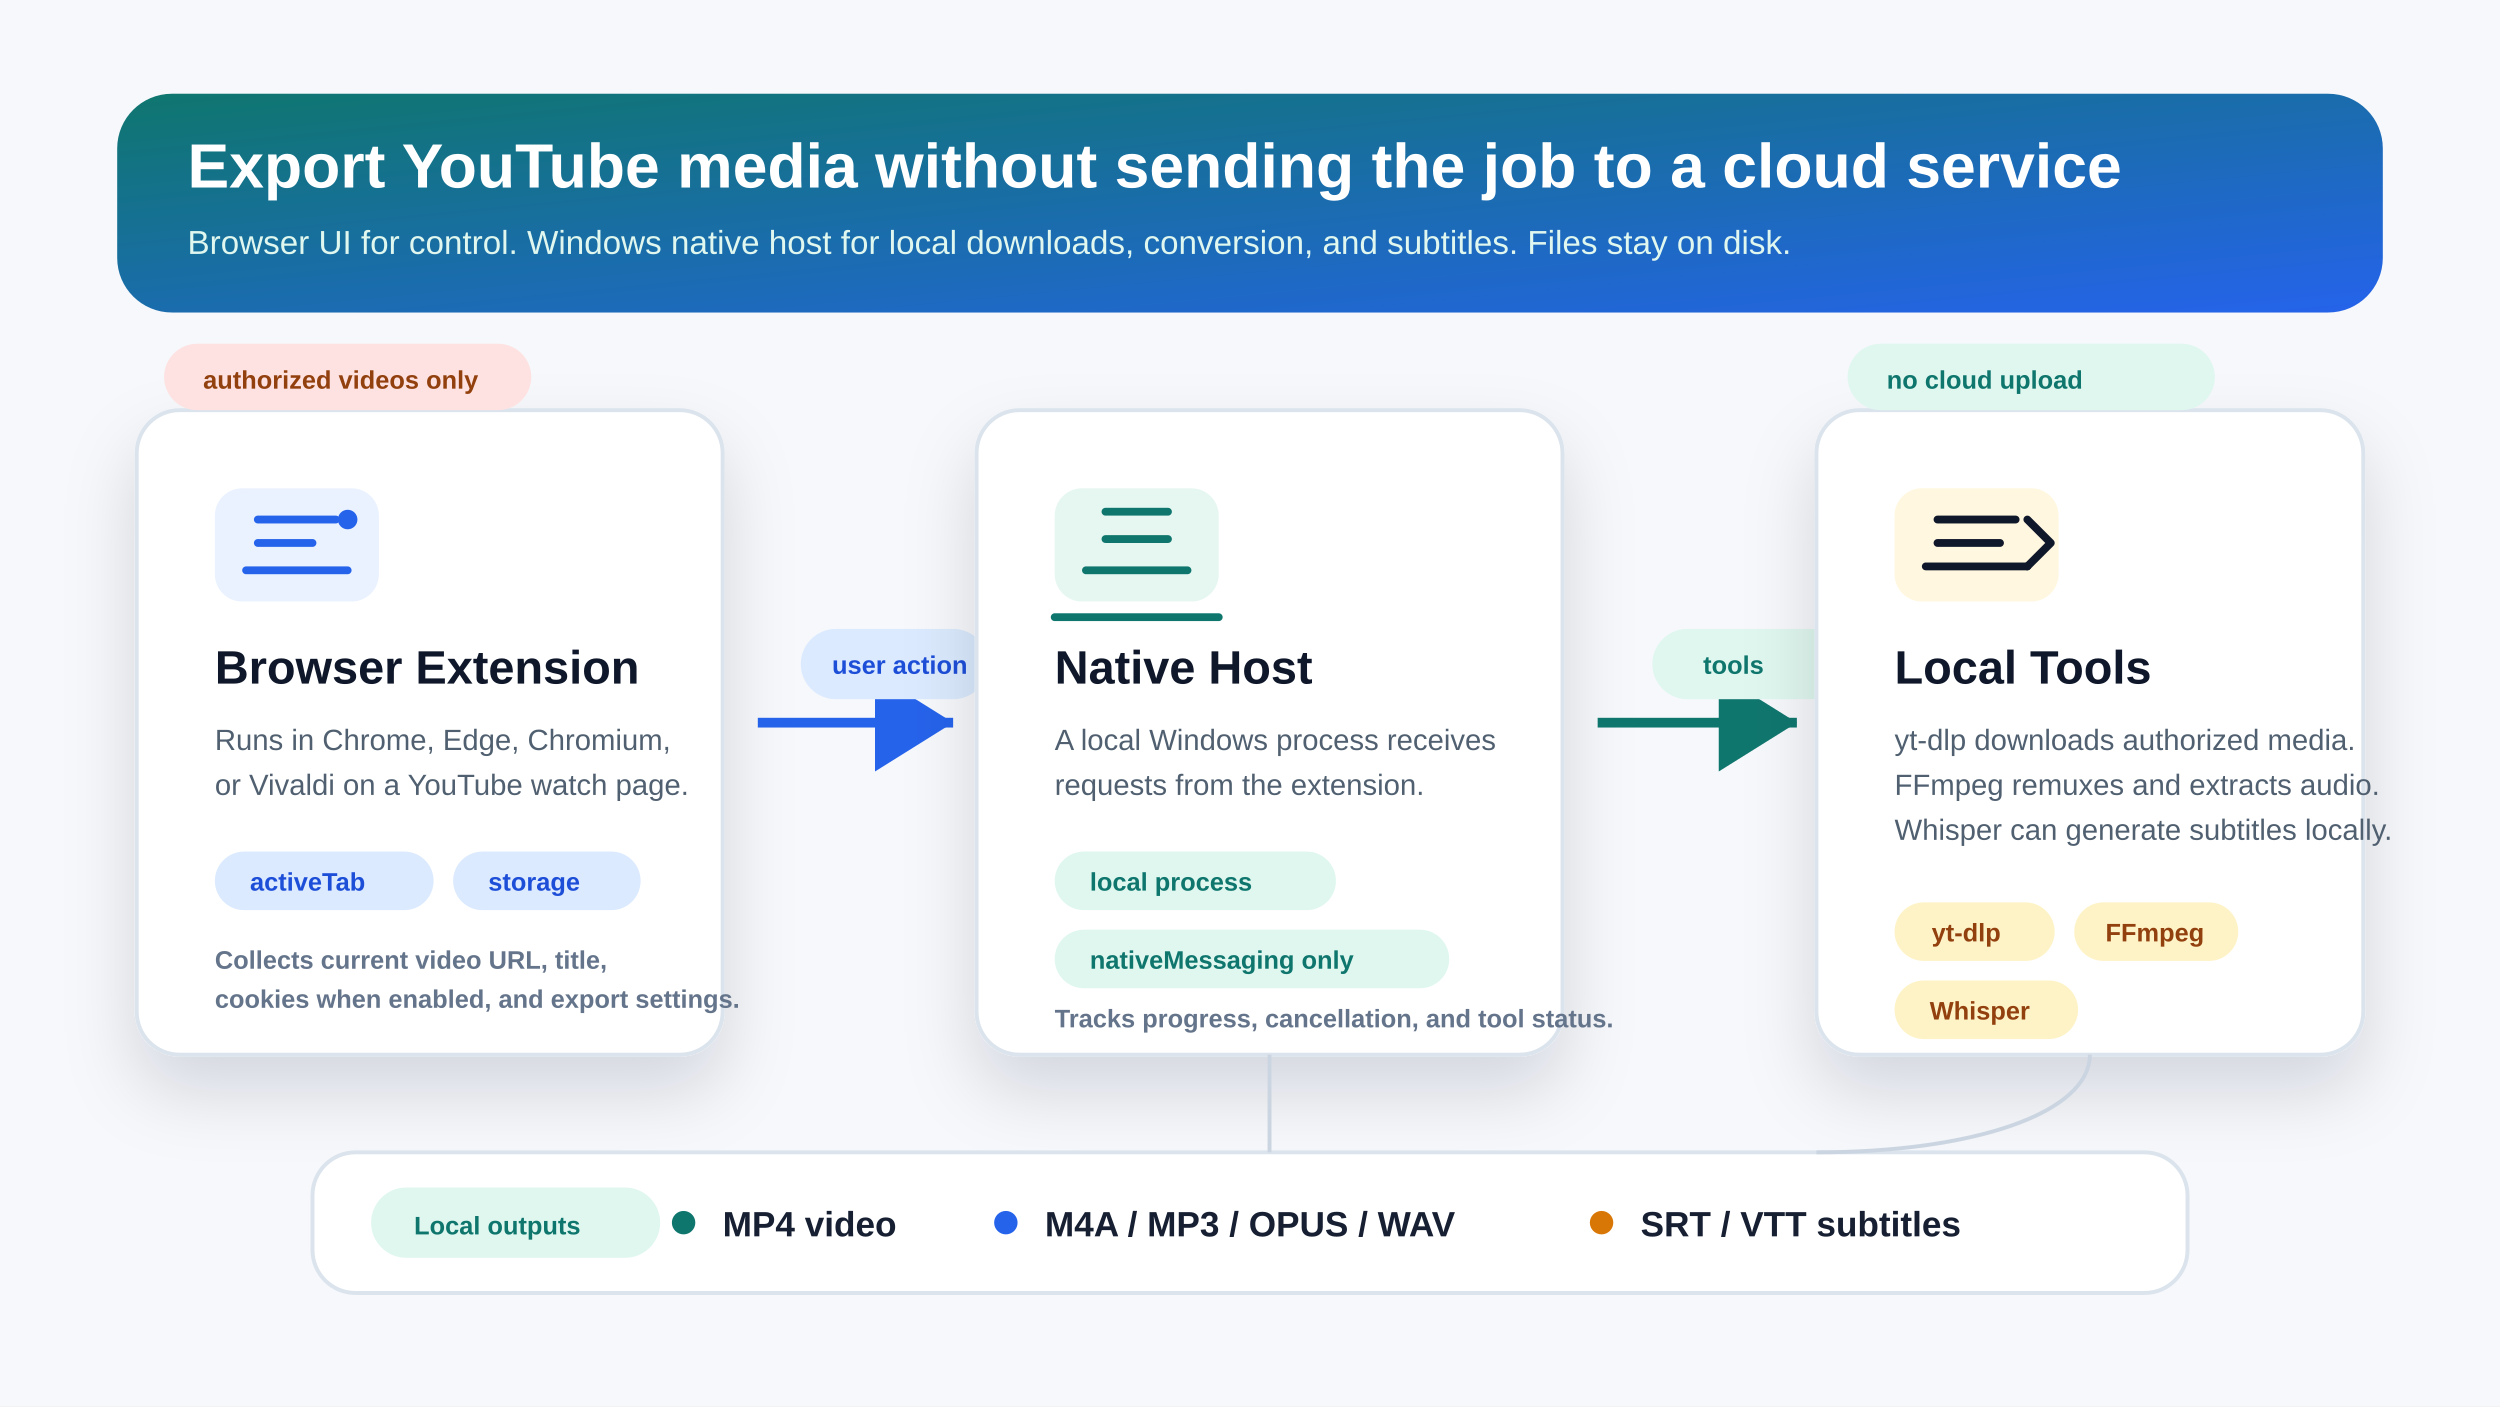
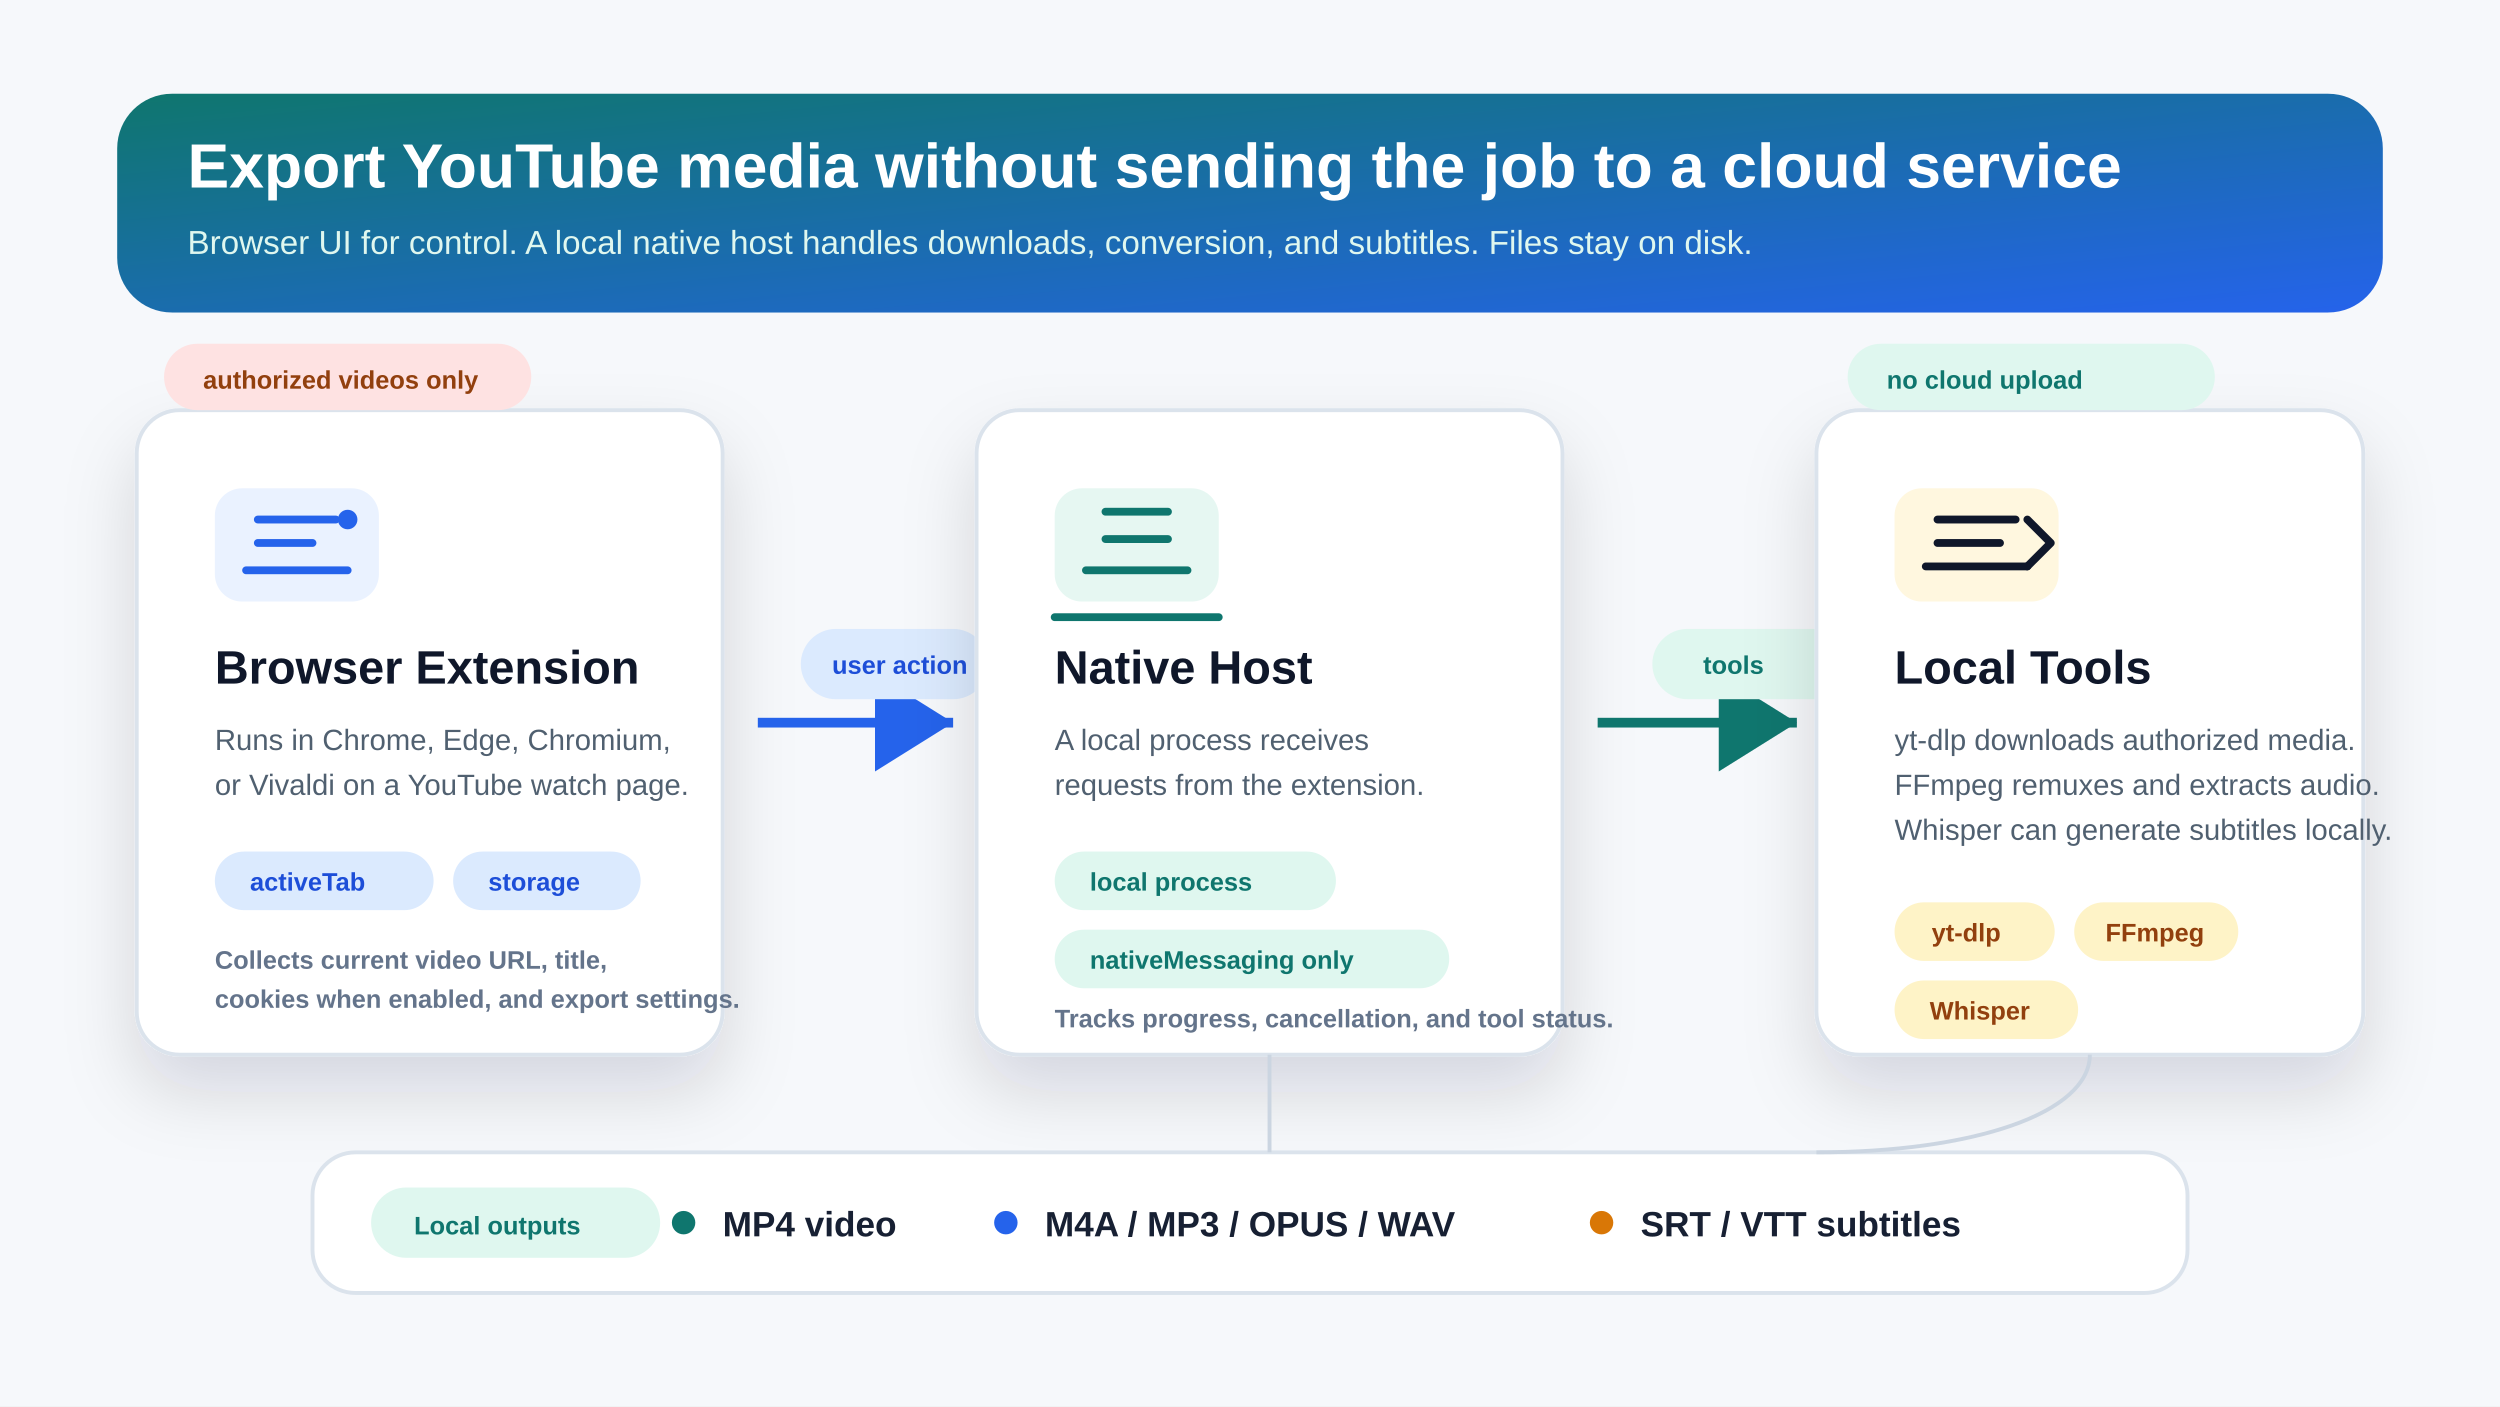
<svg xmlns="http://www.w3.org/2000/svg" width="1280" height="720" viewBox="0 0 1280 720" role="img" aria-labelledby="title desc">
  <defs>
    <linearGradient id="header" x1="0" y1="0" x2="1" y2="1">
      <stop offset="0" stop-color="#0f766e" />
      <stop offset="1" stop-color="#2563eb" />
    </linearGradient>
    <filter id="shadow" x="-20%" y="-20%" width="140%" height="140%">
      <feDropShadow dx="0" dy="18" stdDeviation="18" flood-color="#0f172a" flood-opacity="0.14" />
    </filter>
    <marker id="arrow-teal" markerWidth="14" markerHeight="14" refX="10" refY="7" orient="auto" markerUnits="strokeWidth">
      <path d="M2 2 L10 7 L2 12 Z" fill="#0f766e" />
    </marker>
    <marker id="arrow-blue" markerWidth="14" markerHeight="14" refX="10" refY="7" orient="auto" markerUnits="strokeWidth">
      <path d="M2 2 L10 7 L2 12 Z" fill="#2563eb" />
    </marker>
    <style>
      .bg { fill: #f6f8fb; }
      .card { fill: #ffffff; stroke: #dbe3ec; stroke-width: 2; filter: url(#shadow); }
      .card-soft { fill: #ffffff; stroke: #dbe3ec; stroke-width: 2; }
      .hero-title { font: 700 32px/1.2 "Segoe UI", Arial, sans-serif; fill: #ffffff; }
      .hero-subtitle { font: 500 17px/1.45 "Segoe UI", Arial, sans-serif; fill: #dff7ef; }
      .title { font: 700 34px/1.2 "Segoe UI", Arial, sans-serif; fill: #0f172a; }
      .subtitle { font: 500 18px/1.45 "Segoe UI", Arial, sans-serif; fill: #475569; }
      .section-title { font: 700 24px "Segoe UI", Arial, sans-serif; fill: #0f172a; }
      .label { font: 650 18px "Segoe UI", Arial, sans-serif; fill: #172033; }
      .body { font: 500 15px "Segoe UI", Arial, sans-serif; fill: #506070; }
      .small { font: 600 13px "Segoe UI", Arial, sans-serif; fill: #64748b; }
      .chip { font: 700 13px "Segoe UI", Arial, sans-serif; fill: #0f766e; }
      .chip-fill { fill: #dff7ef; }
      .chip-blue { font: 700 13px "Segoe UI", Arial, sans-serif; fill: #1d4ed8; }
      .chip-blue-fill { fill: #dbeafe; }
      .chip-amber { font: 700 13px "Segoe UI", Arial, sans-serif; fill: #92400e; }
      .chip-amber-fill { fill: #fef3c7; }
      .line-teal { stroke: #0f766e; stroke-width: 5; fill: none; marker-end: url(#arrow-teal); }
      .line-blue { stroke: #2563eb; stroke-width: 5; fill: none; marker-end: url(#arrow-blue); }
      .thin { stroke: #cbd5e1; stroke-width: 2; fill: none; }
      .icon-stroke { stroke: #0f172a; stroke-width: 4; fill: none; stroke-linecap: round; stroke-linejoin: round; }
      .icon-teal { stroke: #0f766e; stroke-width: 4; fill: none; stroke-linecap: round; stroke-linejoin: round; }
      .icon-blue { stroke: #2563eb; stroke-width: 4; fill: none; stroke-linecap: round; stroke-linejoin: round; }
      .muted-fill { fill: #edf2f7; }
      .teal-fill { fill: #e6f7f2; }
      .blue-fill { fill: #eaf2ff; }
      .amber-fill { fill: #fff7df; }
      .red-fill { fill: #fee2e2; }
    </style>
  </defs>
  <rect class="bg" width="1280" height="720" />
  <rect x="60" y="48" width="1160" height="112" rx="28" fill="url(#header)" />
  <text x="96" y="96" class="hero-title">Export YouTube media without sending the job to a cloud service</text>
-   <text x="96" y="130" class="hero-subtitle">Browser UI for control. Windows native host for local downloads, conversion, and subtitles. Files stay on disk.</text>
+   <text x="96" y="130" class="hero-subtitle">Browser UI for control. A local native host handles downloads, conversion, and subtitles. Files stay on disk.</text>
  <rect x="70" y="210" width="300" height="330" rx="22" class="card" />
  <rect x="110" y="250" width="84" height="58" rx="14" class="blue-fill" />
  <path class="icon-blue" d="M126 292h52M132 266h40M132 278h28" />
  <circle cx="178" cy="266" r="5" fill="#2563eb" />
  <text x="110" y="350" class="section-title">Browser Extension</text>
  <text x="110" y="384" class="body">Runs in Chrome, Edge, Chromium,</text>
  <text x="110" y="407" class="body">or Vivaldi on a YouTube watch page.</text>
  <rect x="110" y="436" width="112" height="30" rx="15" class="chip-blue-fill" />
  <text x="128" y="456" class="chip-blue">activeTab</text>
  <rect x="232" y="436" width="96" height="30" rx="15" class="chip-blue-fill" />
  <text x="250" y="456" class="chip-blue">storage</text>
  <text x="110" y="496" class="small">Collects current video URL, title,</text>
  <text x="110" y="516" class="small">cookies when enabled, and export settings.</text>
  <path class="line-blue" d="M388 370 C430 370 446 370 488 370" />
  <rect x="410" y="322" width="96" height="36" rx="18" class="chip-blue-fill" />
  <text x="426" y="345" class="chip-blue">user action</text>
  <rect x="500" y="210" width="300" height="330" rx="22" class="card" />
  <rect x="540" y="250" width="84" height="58" rx="14" class="teal-fill" />
  <path class="icon-teal" d="M556 292h52M566 262h32M566 276h32" />
  <path class="icon-teal" d="M540 316h84" />
  <text x="540" y="350" class="section-title">Native Host</text>
-   <text x="540" y="384" class="body">A local Windows process receives</text>
+   <text x="540" y="384" class="body">A local process receives</text>
  <text x="540" y="407" class="body">requests from the extension.</text>
  <rect x="540" y="436" width="144" height="30" rx="15" class="chip-fill" />
  <text x="558" y="456" class="chip">local process</text>
  <rect x="540" y="476" width="202" height="30" rx="15" class="chip-fill" />
  <text x="558" y="496" class="chip">nativeMessaging only</text>
  <text x="540" y="526" class="small">Tracks progress, cancellation, and tool status.</text>
  <path class="line-teal" d="M818 370 C860 370 878 370 920 370" />
  <rect x="846" y="322" width="112" height="36" rx="18" class="chip-fill" />
  <text x="872" y="345" class="chip">tools</text>
  <rect x="930" y="210" width="280" height="330" rx="22" class="card" />
  <rect x="970" y="250" width="84" height="58" rx="14" class="amber-fill" />
  <path class="icon-stroke" d="M986 290h52M992 266h40M992 278h32" />
  <path class="icon-stroke" d="M1038 266l12 12-12 12" />
  <text x="970" y="350" class="section-title">Local Tools</text>
  <text x="970" y="384" class="body">yt-dlp downloads authorized media.</text>
  <text x="970" y="407" class="body">FFmpeg remuxes and extracts audio.</text>
  <text x="970" y="430" class="body">Whisper can generate subtitles locally.</text>
  <rect x="970" y="462" width="82" height="30" rx="15" class="chip-amber-fill" />
  <text x="989" y="482" class="chip-amber">yt-dlp</text>
  <rect x="1062" y="462" width="84" height="30" rx="15" class="chip-amber-fill" />
  <text x="1078" y="482" class="chip-amber">FFmpeg</text>
  <rect x="970" y="502" width="94" height="30" rx="15" class="chip-amber-fill" />
  <text x="988" y="522" class="chip-amber">Whisper</text>
  <rect x="160" y="590" width="960" height="72" rx="22" class="card-soft" />
  <rect x="190" y="608" width="148" height="36" rx="18" class="chip-fill" />
  <text x="212" y="632" class="chip">Local outputs</text>
  <text x="370" y="633" class="label">MP4 video</text>
  <circle cx="350" cy="626" r="6" fill="#0f766e" />
  <text x="535" y="633" class="label">M4A / MP3 / OPUS / WAV</text>
  <circle cx="515" cy="626" r="6" fill="#2563eb" />
  <text x="840" y="633" class="label">SRT / VTT subtitles</text>
  <circle cx="820" cy="626" r="6" fill="#d97706" />
  <path class="thin" d="M650 540 L650 590" />
  <path class="thin" d="M1070 540 C1070 570 1010 590 930 590" />
  <rect x="84" y="176" width="188" height="34" rx="17" class="red-fill" />
  <text x="104" y="199" class="chip-amber">authorized videos only</text>
  <rect x="946" y="176" width="188" height="34" rx="17" class="chip-fill" />
  <text x="966" y="199" class="chip">no cloud upload</text>
</svg>
